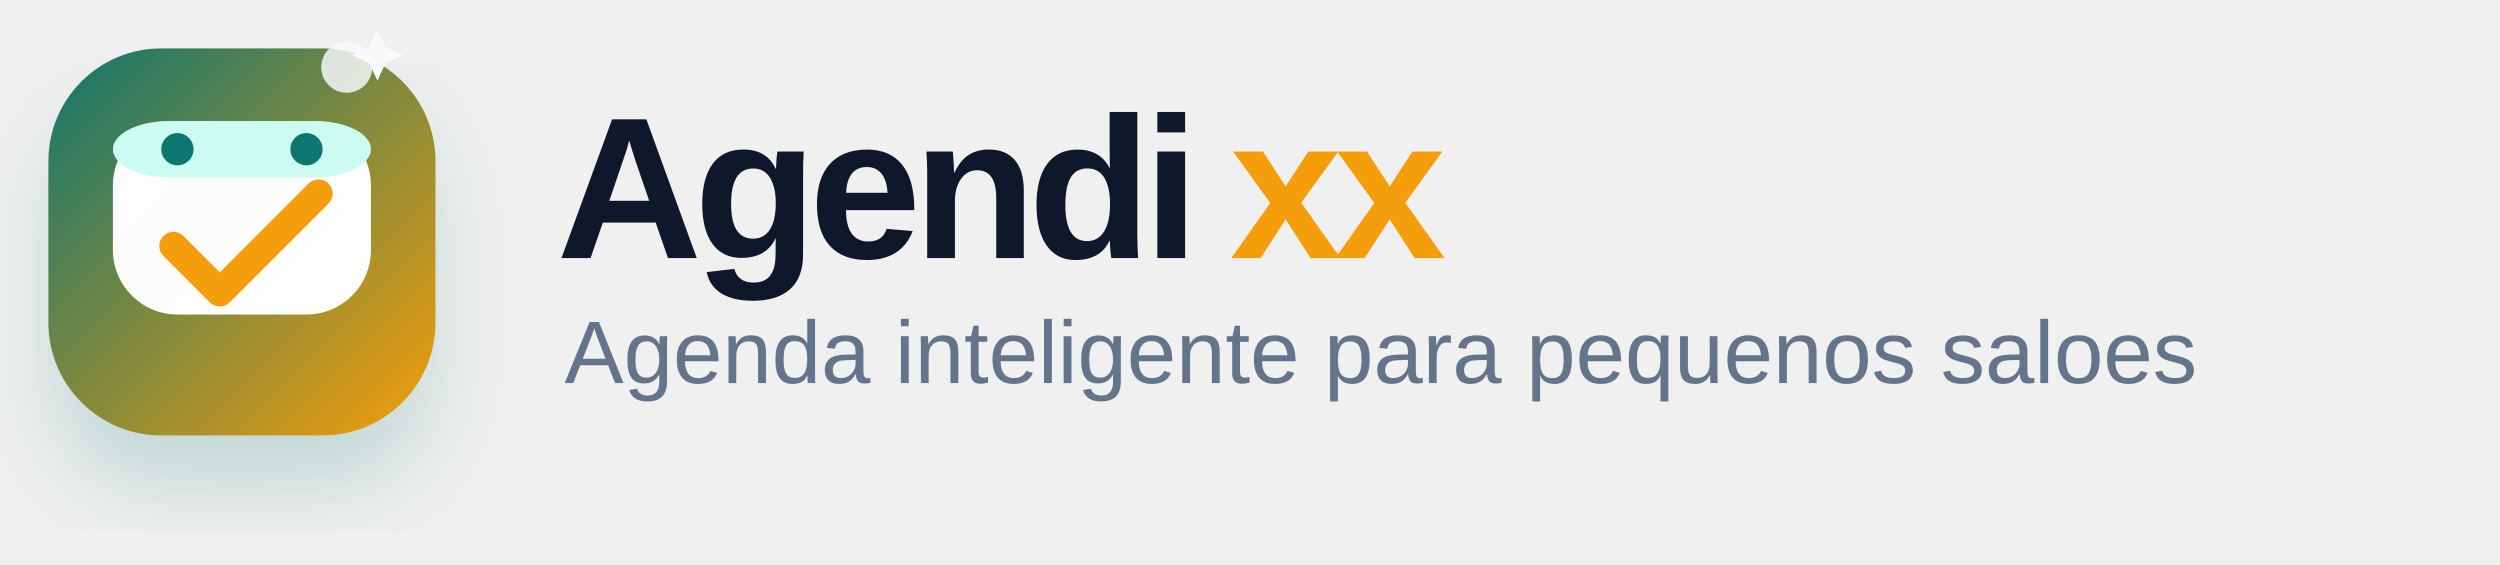
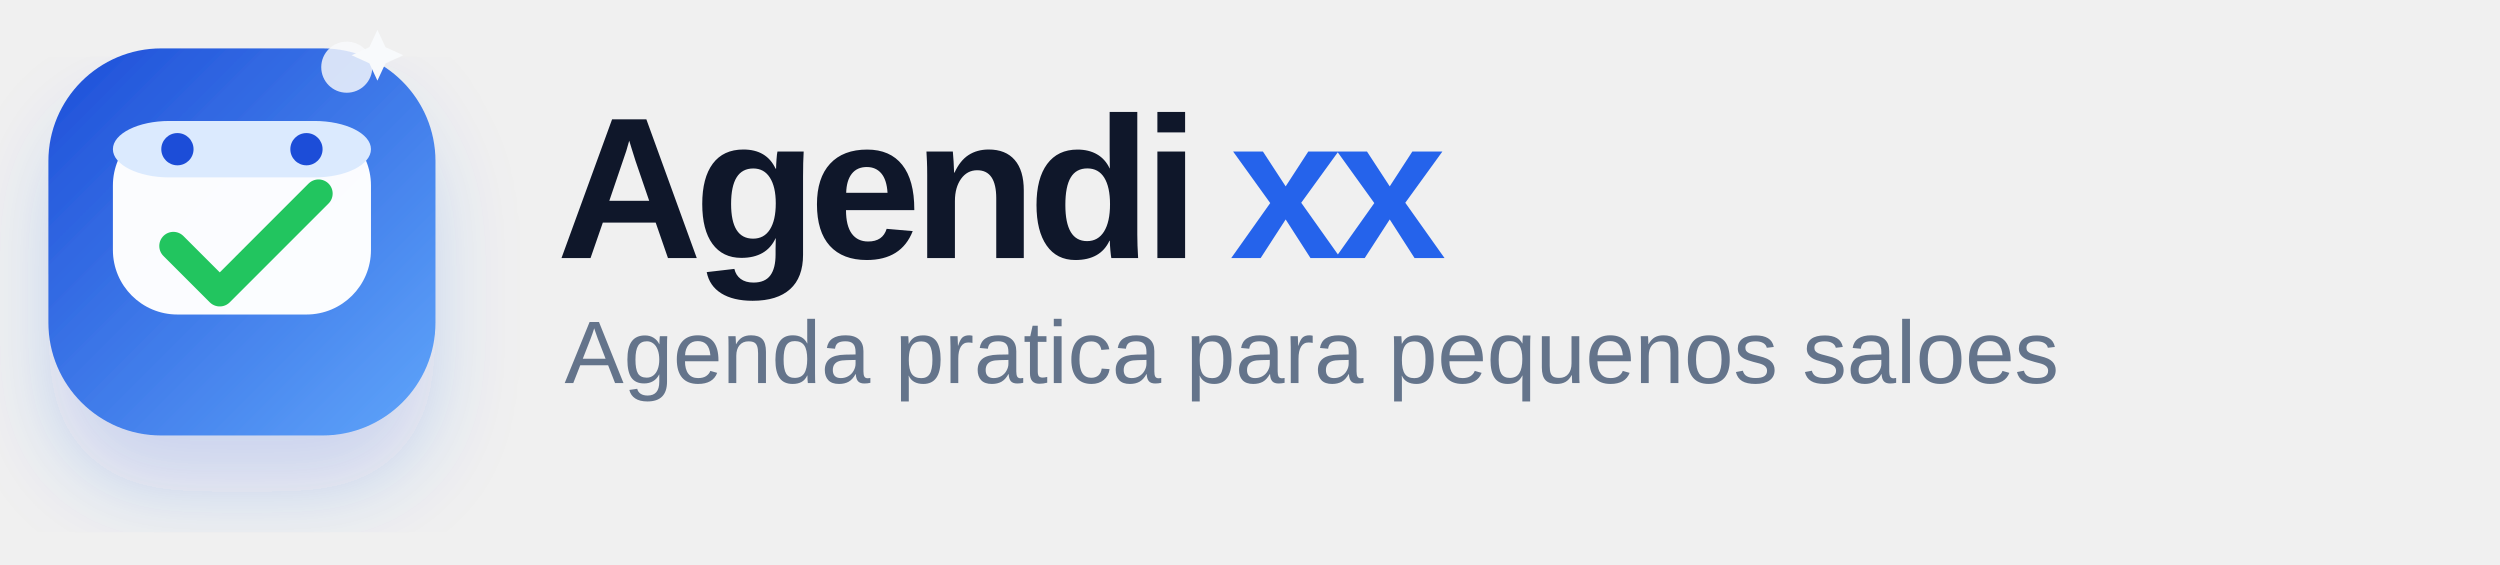
<svg xmlns="http://www.w3.org/2000/svg" width="620" height="140" viewBox="0 0 620 140" fill="none" role="img" aria-labelledby="agendixxTitle agendixxDesc">
  <defs>
    <linearGradient id="agendixxGradient" x1="12" y1="12" x2="108" y2="108" gradientUnits="userSpaceOnUse">
-       <stop offset="0%" stop-color="#0F766E" />
-       <stop offset="100%" stop-color="#F59E0B" />
+       <stop offset="0%" stop-color="#1D4ED8" />
+       <stop offset="100%" stop-color="#60A5FA" />
    </linearGradient>
    <filter id="agendixxShadow" x="0" y="0" width="132" height="132" filterUnits="userSpaceOnUse" color-interpolation-filters="sRGB">
-       <feDropShadow dx="0" dy="14" stdDeviation="10" flood-color="#0F766E" flood-opacity="0.18" />
+       <feDropShadow dx="0" dy="14" stdDeviation="10" flood-color="#2563EB" flood-opacity="0.18" />
    </filter>
  </defs>
  <g filter="url(#agendixxShadow)">
    <rect x="12" y="12" width="96" height="96" rx="28" fill="url(#agendixxGradient)" />
    <rect x="28" y="30" width="64" height="48" rx="16" fill="white" fill-opacity="0.98" />
-     <rect x="28" y="30" width="64" height="14" rx="14" fill="#CCFBF1" />
-     <circle cx="44" cy="37" r="4" fill="#0F766E" />
-     <circle cx="76" cy="37" r="4" fill="#0F766E" />
-     <path d="M43 61L54.5 72.5L79 48" stroke="#F59E0B" stroke-width="7" stroke-linecap="round" stroke-linejoin="round" />
+     <rect x="28" y="30" width="64" height="14" rx="14" fill="#DBEAFE" />
+     <circle cx="44" cy="37" r="4" fill="#1D4ED8" />
+     <circle cx="76" cy="37" r="4" fill="#1D4ED8" />
+     <path d="M43 61L54.5 72.5L79 48" stroke="#22C55E" stroke-width="7" stroke-linecap="round" stroke-linejoin="round" />
    <path d="M86 23C89.5 23 92.333 20.167 92.333 16.667C92.333 13.167 89.5 10.333 86 10.333C82.5 10.333 79.667 13.167 79.667 16.667C79.667 20.167 82.5 23 86 23Z" fill="#F8FAFC" fill-opacity="0.82" />
    <path d="M93.6 7.4L95.6 11.7L100 13.7L95.6 15.7L93.6 20L91.6 15.7L87.2 13.7L91.6 11.7L93.6 7.4Z" fill="#F8FAFC" />
  </g>
  <g fill="#0F172A">
    <text x="138" y="64" font-family="Segoe UI, Arial, sans-serif" font-size="50" font-weight="800" letter-spacing="-0.04em">
      Agendi
    </text>
-     <text x="305" y="64" font-family="Segoe UI, Arial, sans-serif" font-size="50" font-weight="800" letter-spacing="-0.04em" fill="#F59E0B">
+     <text x="305" y="64" font-family="Segoe UI, Arial, sans-serif" font-size="50" font-weight="800" letter-spacing="-0.04em" fill="#2563EB">
      xx
    </text>
    <text x="140" y="95" font-family="Segoe UI, Arial, sans-serif" font-size="22" font-weight="500" fill="#64748B">
-       Agenda inteligente para pequenos saloes
+       Agenda pratica para pequenos saloes
    </text>
  </g>
</svg>
